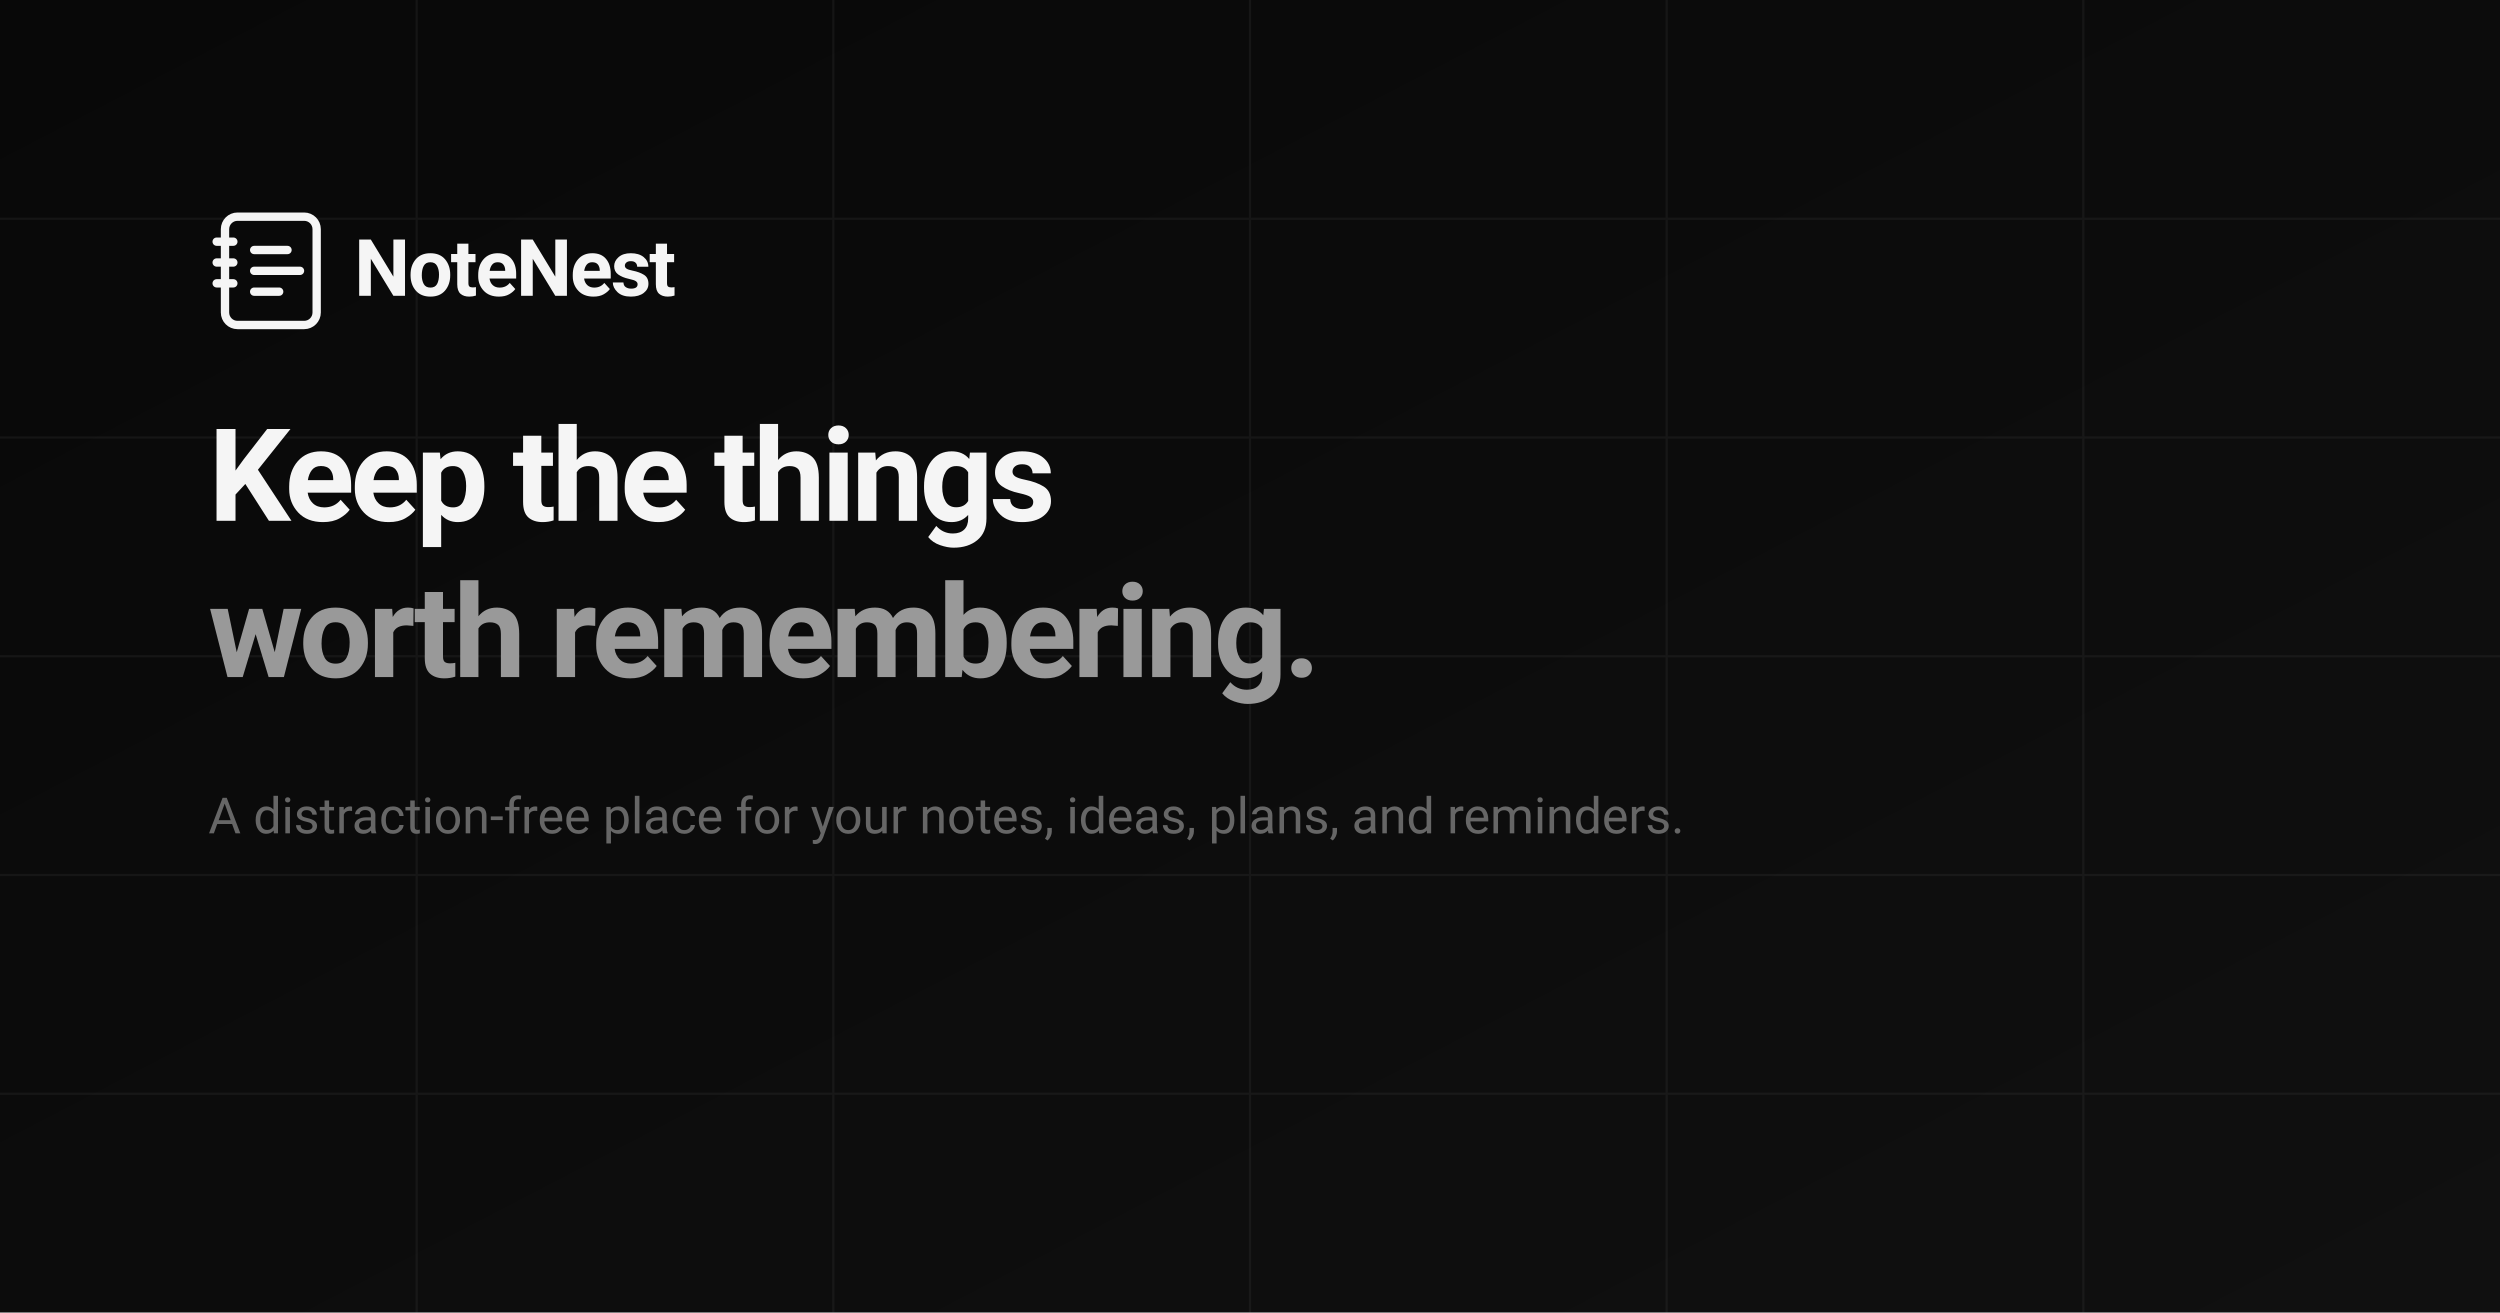
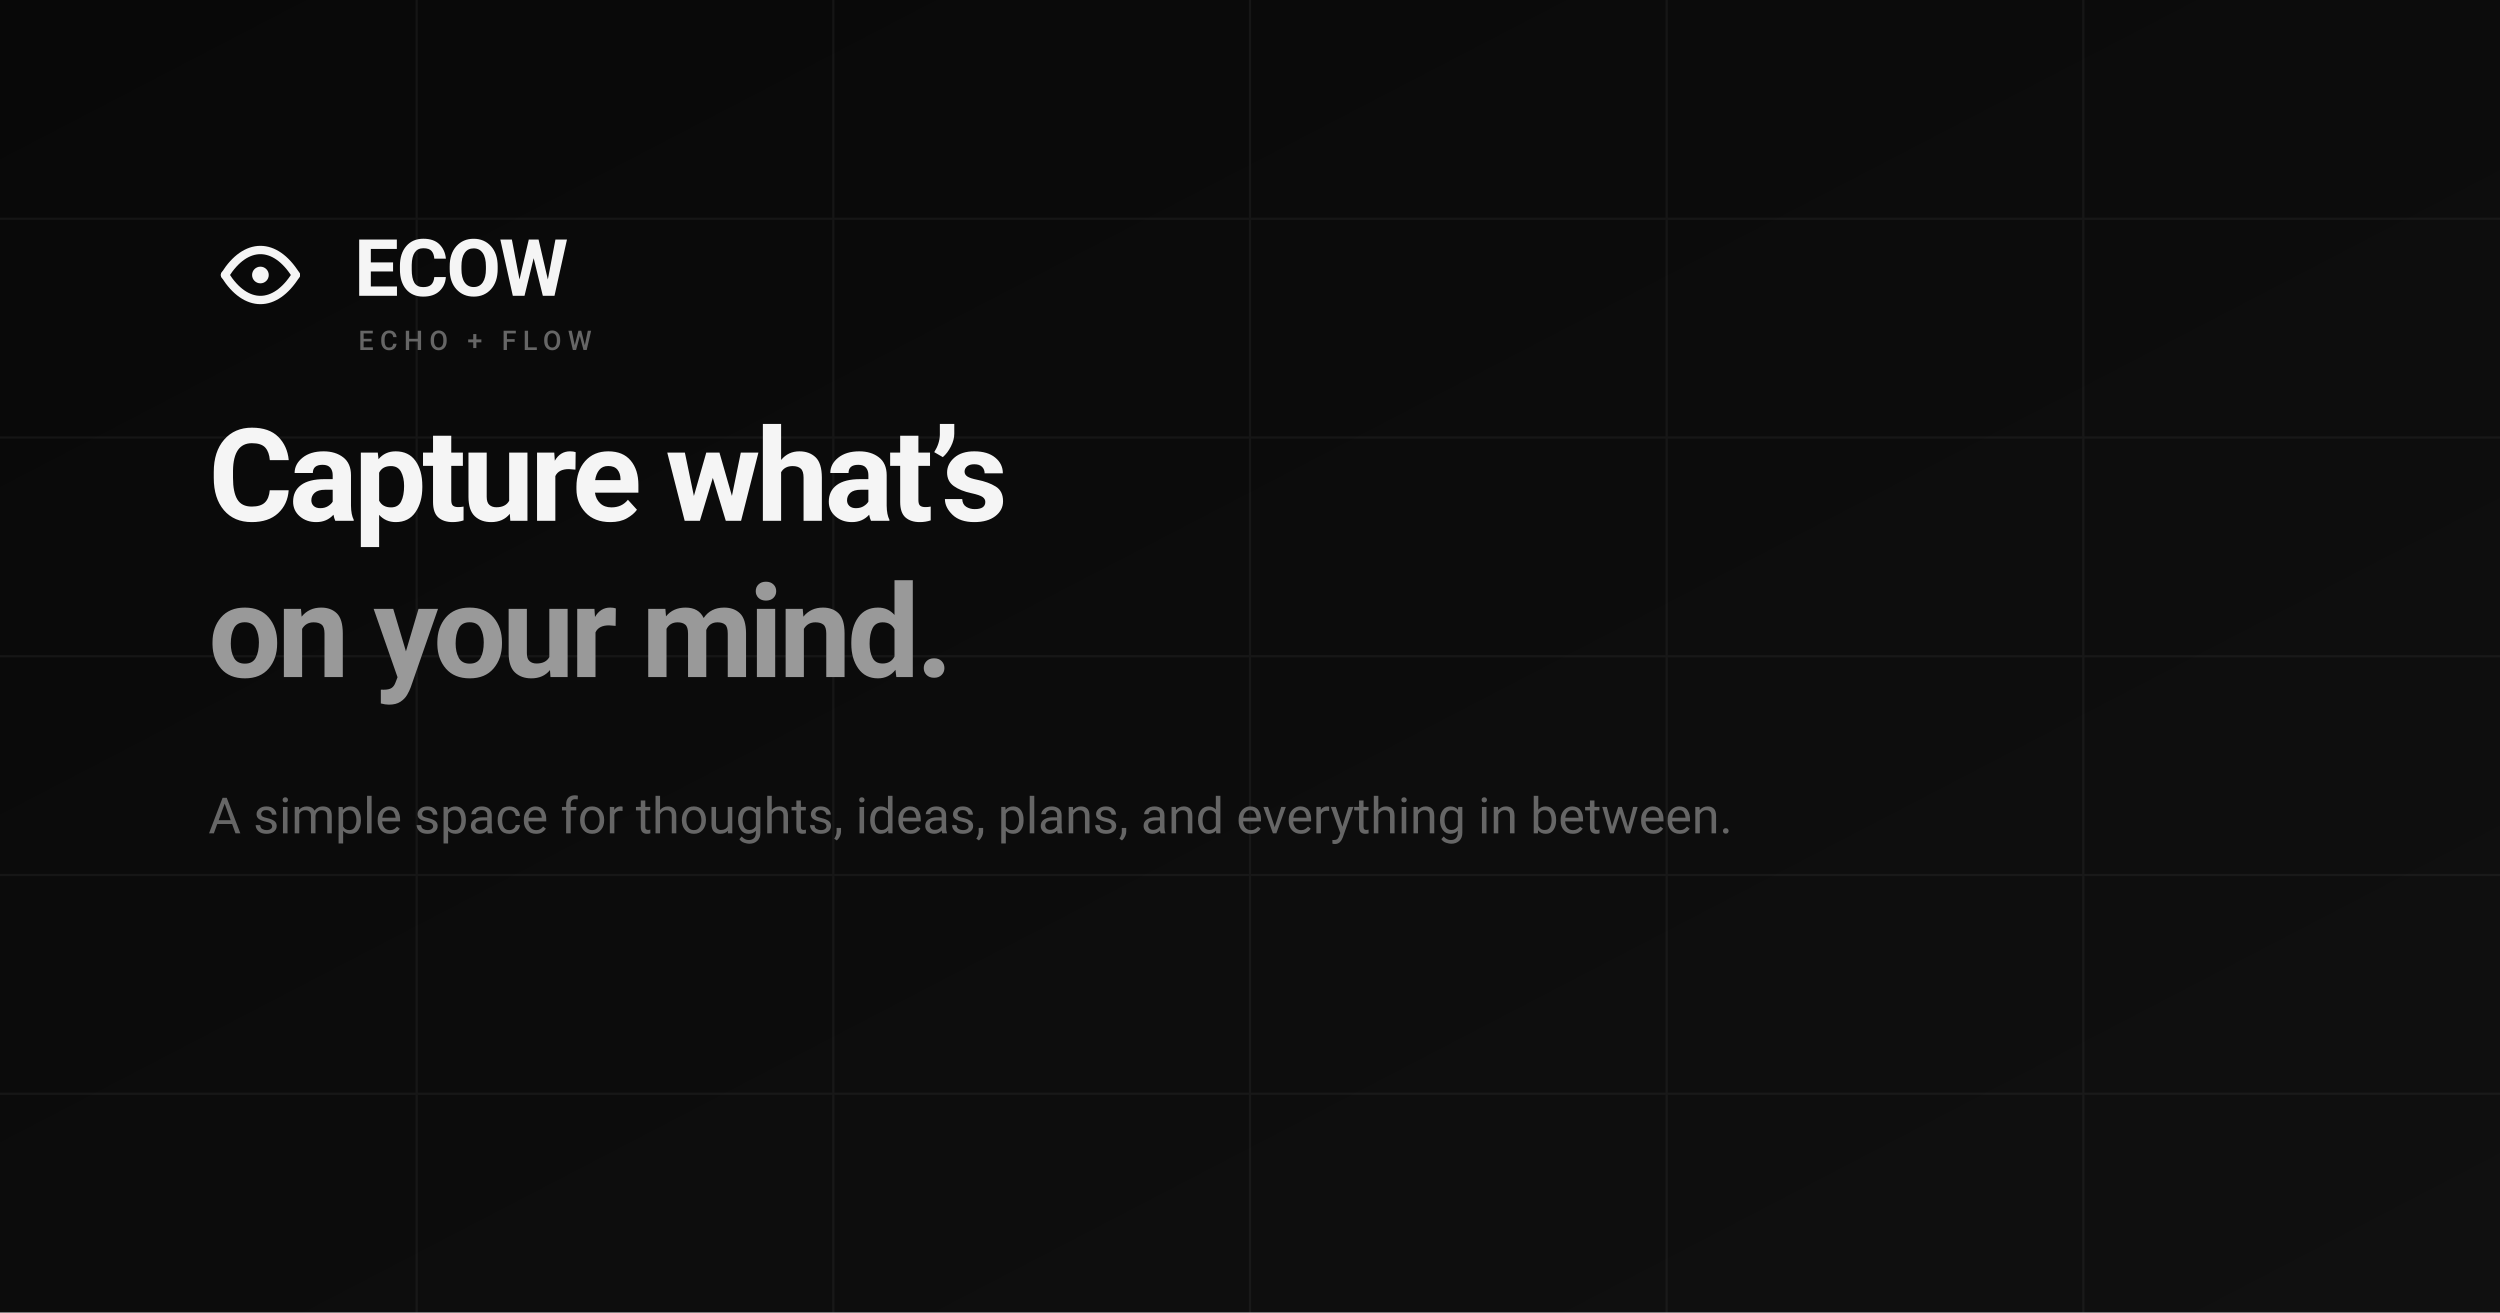
<svg xmlns="http://www.w3.org/2000/svg" viewBox="0 0 1200 630" width="1200" height="630">
  <defs>
    <linearGradient id="bg" x1="0%" y1="0%" x2="100%" y2="100%">
      <stop offset="0%" stop-color="#080808" />
      <stop offset="100%" stop-color="#101010" />
    </linearGradient>
  </defs>
  <rect width="1200" height="630" fill="url(#bg)" />
  <g opacity="0.05" stroke="#ffffff" stroke-width="1">
    <line x1="0" y1="105" x2="1200" y2="105" />
    <line x1="0" y1="210" x2="1200" y2="210" />
    <line x1="0" y1="315" x2="1200" y2="315" />
    <line x1="0" y1="420" x2="1200" y2="420" />
    <line x1="0" y1="525" x2="1200" y2="525" />
    <line x1="200" y1="0" x2="200" y2="630" />
    <line x1="400" y1="0" x2="400" y2="630" />
    <line x1="600" y1="0" x2="600" y2="630" />
    <line x1="800" y1="0" x2="800" y2="630" />
    <line x1="1000" y1="0" x2="1000" y2="630" />
  </g>
  <g transform="translate(100, 100)">
-     <g transform="translate(0, 0)">
-       <rect width="44" height="52" x="8" y="4" rx="6" fill="none" stroke="#f5f5f5" stroke-width="4" />
-       <line x1="4" y1="16" x2="12" y2="16" stroke="#f5f5f5" stroke-width="4" stroke-linecap="round" />
-       <line x1="4" y1="26" x2="12" y2="26" stroke="#f5f5f5" stroke-width="4" stroke-linecap="round" />
-       <line x1="4" y1="36" x2="12" y2="36" stroke="#f5f5f5" stroke-width="4" stroke-linecap="round" />
-       <line x1="22" y1="20" x2="38" y2="20" stroke="#f5f5f5" stroke-width="4" stroke-linecap="round" />
-       <line x1="22" y1="30" x2="44" y2="30" stroke="#f5f5f5" stroke-width="4" stroke-linecap="round" />
-       <line x1="22" y1="40" x2="34" y2="40" stroke="#f5f5f5" stroke-width="4" stroke-linecap="round" />
+     <g transform="translate(0, 4)" fill="none" stroke="#f5f5f5" stroke-linecap="round">
+       <path d="M8 28 C18 12, 32 12, 42 28" stroke-width="4" />
+       <path d="M8 28 C18 44, 32 44, 42 28" stroke-width="4" />
+       <circle cx="25" cy="28" r="4" fill="#f5f5f5" stroke="none" />
    </g>
    <text x="70" y="42" font-family="-apple-system, BlinkMacSystemFont, 'Segoe UI', Roboto, sans-serif" font-size="38" font-weight="700" fill="#f5f5f5" letter-spacing="-1">
-       NoteNest
+       ECOW
+     </text>
+     <text x="72" y="68" font-family="-apple-system, BlinkMacSystemFont, 'Segoe UI', Roboto, sans-serif" font-size="13" font-weight="500" fill="#666666" letter-spacing="3">
+       ECHO + FLOW
    </text>
  </g>
  <g transform="translate(100, 250)">
    <text font-family="-apple-system, BlinkMacSystemFont, 'Segoe UI', Roboto, sans-serif" font-size="62" font-weight="700" fill="#f5f5f5" letter-spacing="-2">
-       Keep the things
+       Capture what’s
    </text>
    <text y="75" font-family="-apple-system, BlinkMacSystemFont, 'Segoe UI', Roboto, sans-serif" font-size="62" font-weight="700" fill="#999999" letter-spacing="-2">
-       worth remembering.
+       on your mind.
    </text>
    <text y="150" font-family="-apple-system, BlinkMacSystemFont, 'Segoe UI', Roboto, sans-serif" font-size="24" fill="#666666" font-weight="400">
-       A distraction-free place for your notes, ideas, plans, and reminders.
+       A simple space for thoughts, ideas, plans, and everything in between.
    </text>
  </g>
</svg>
